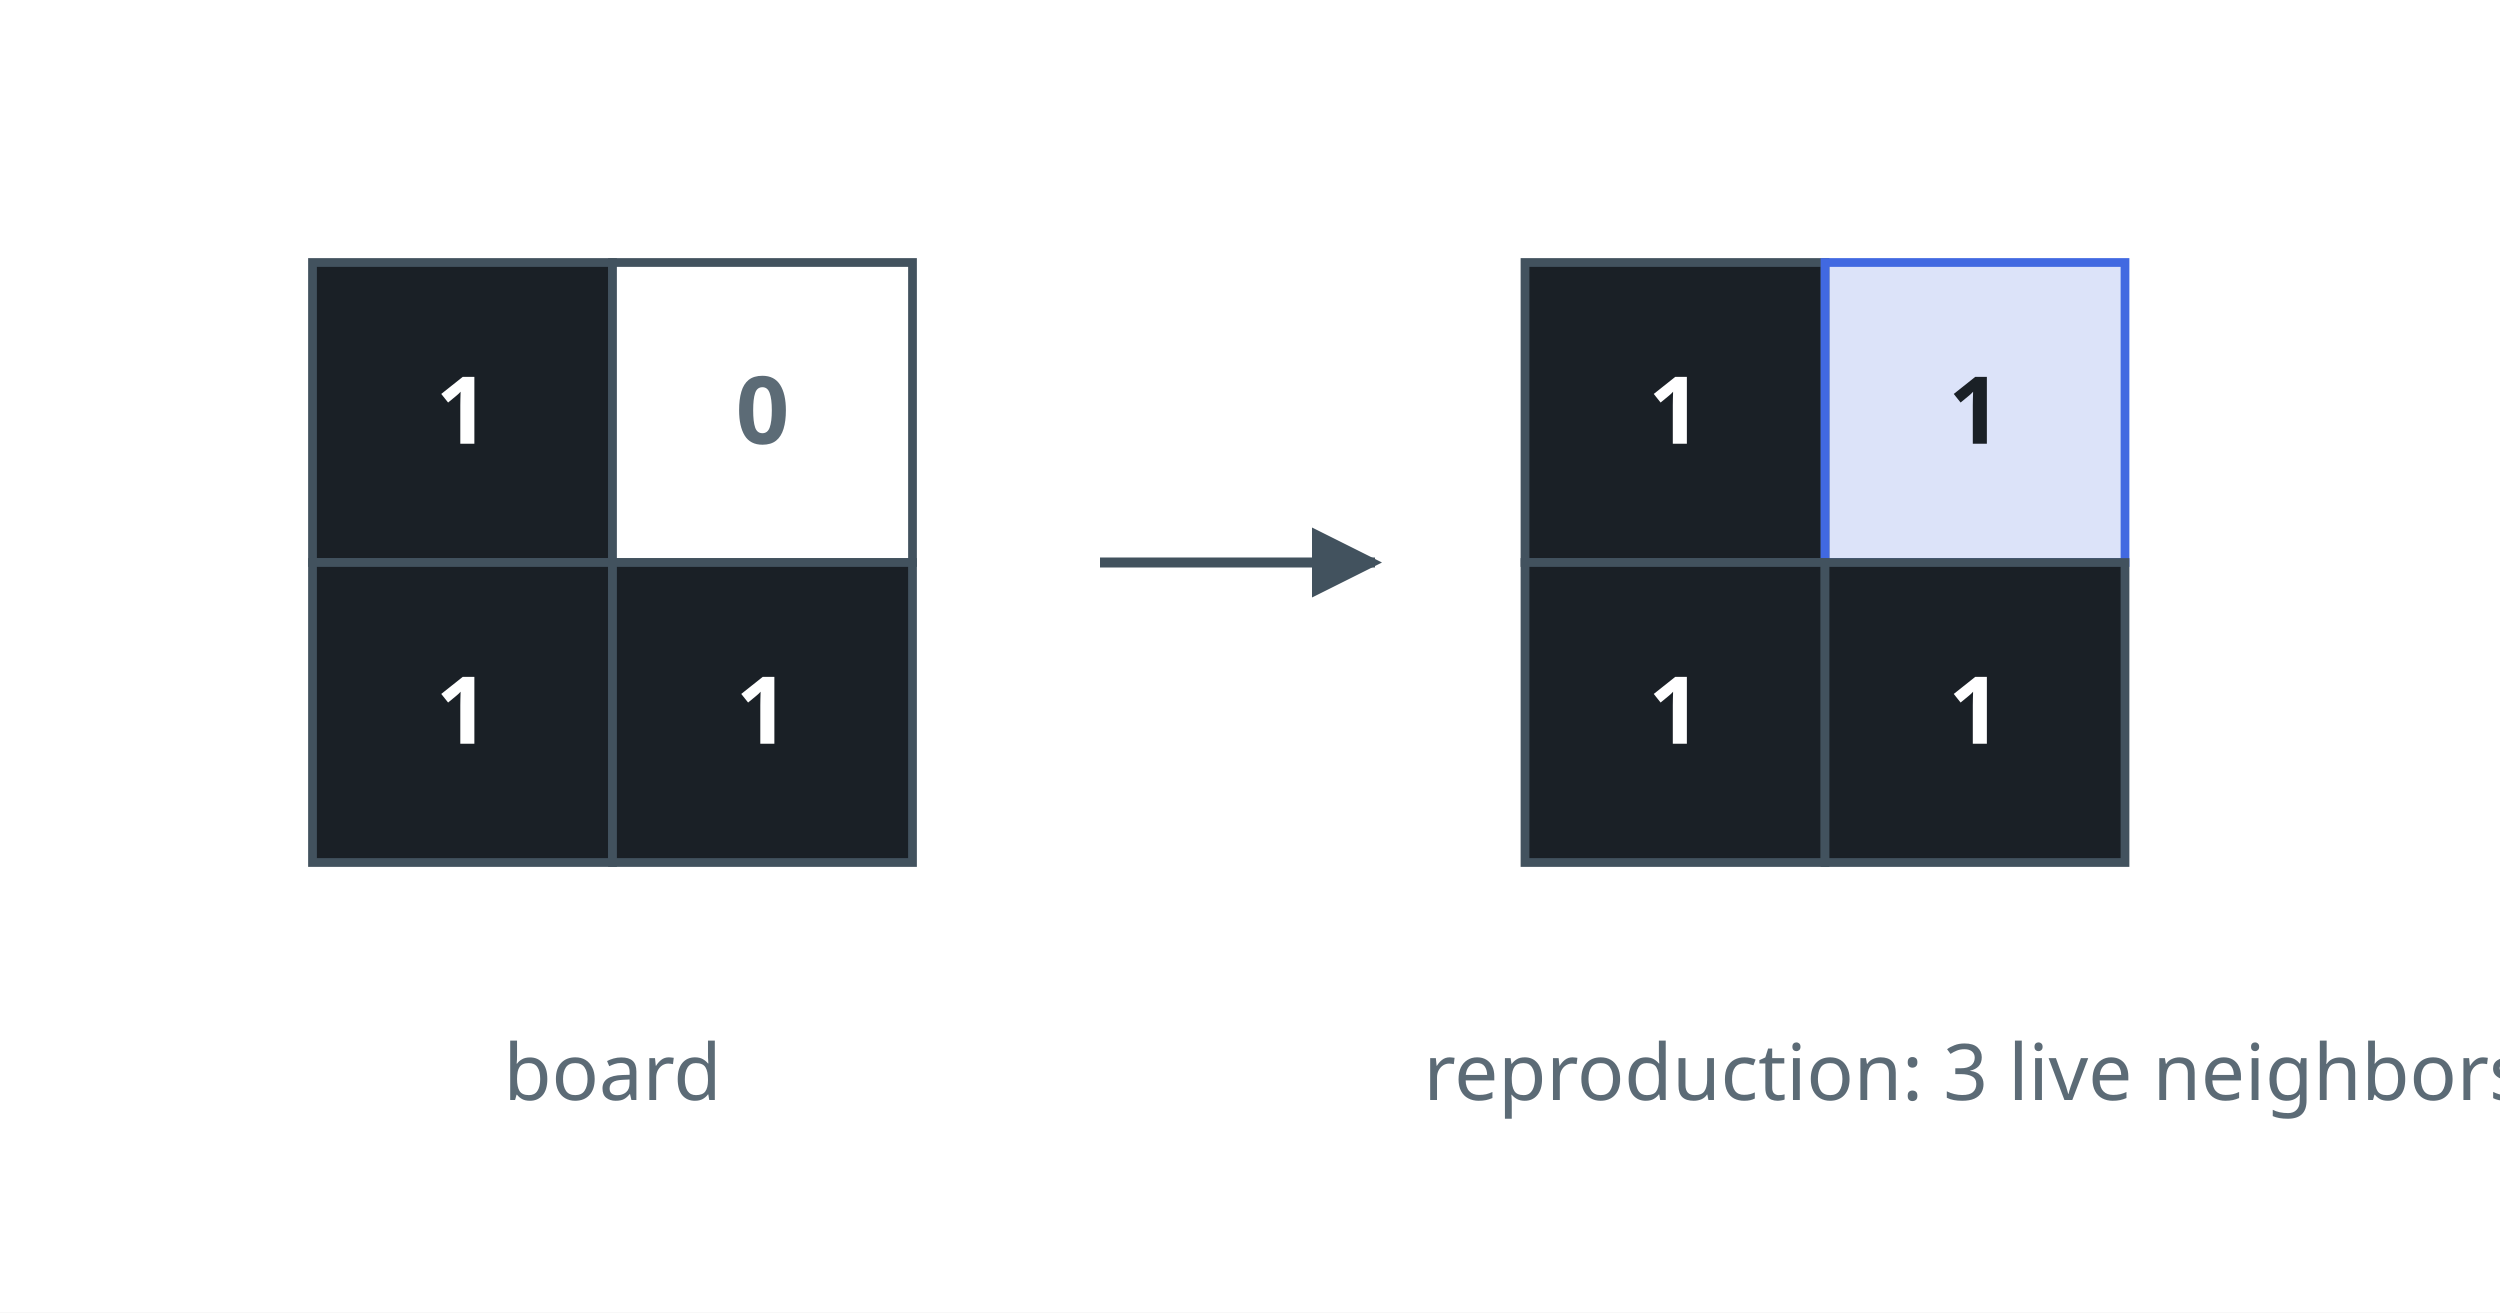
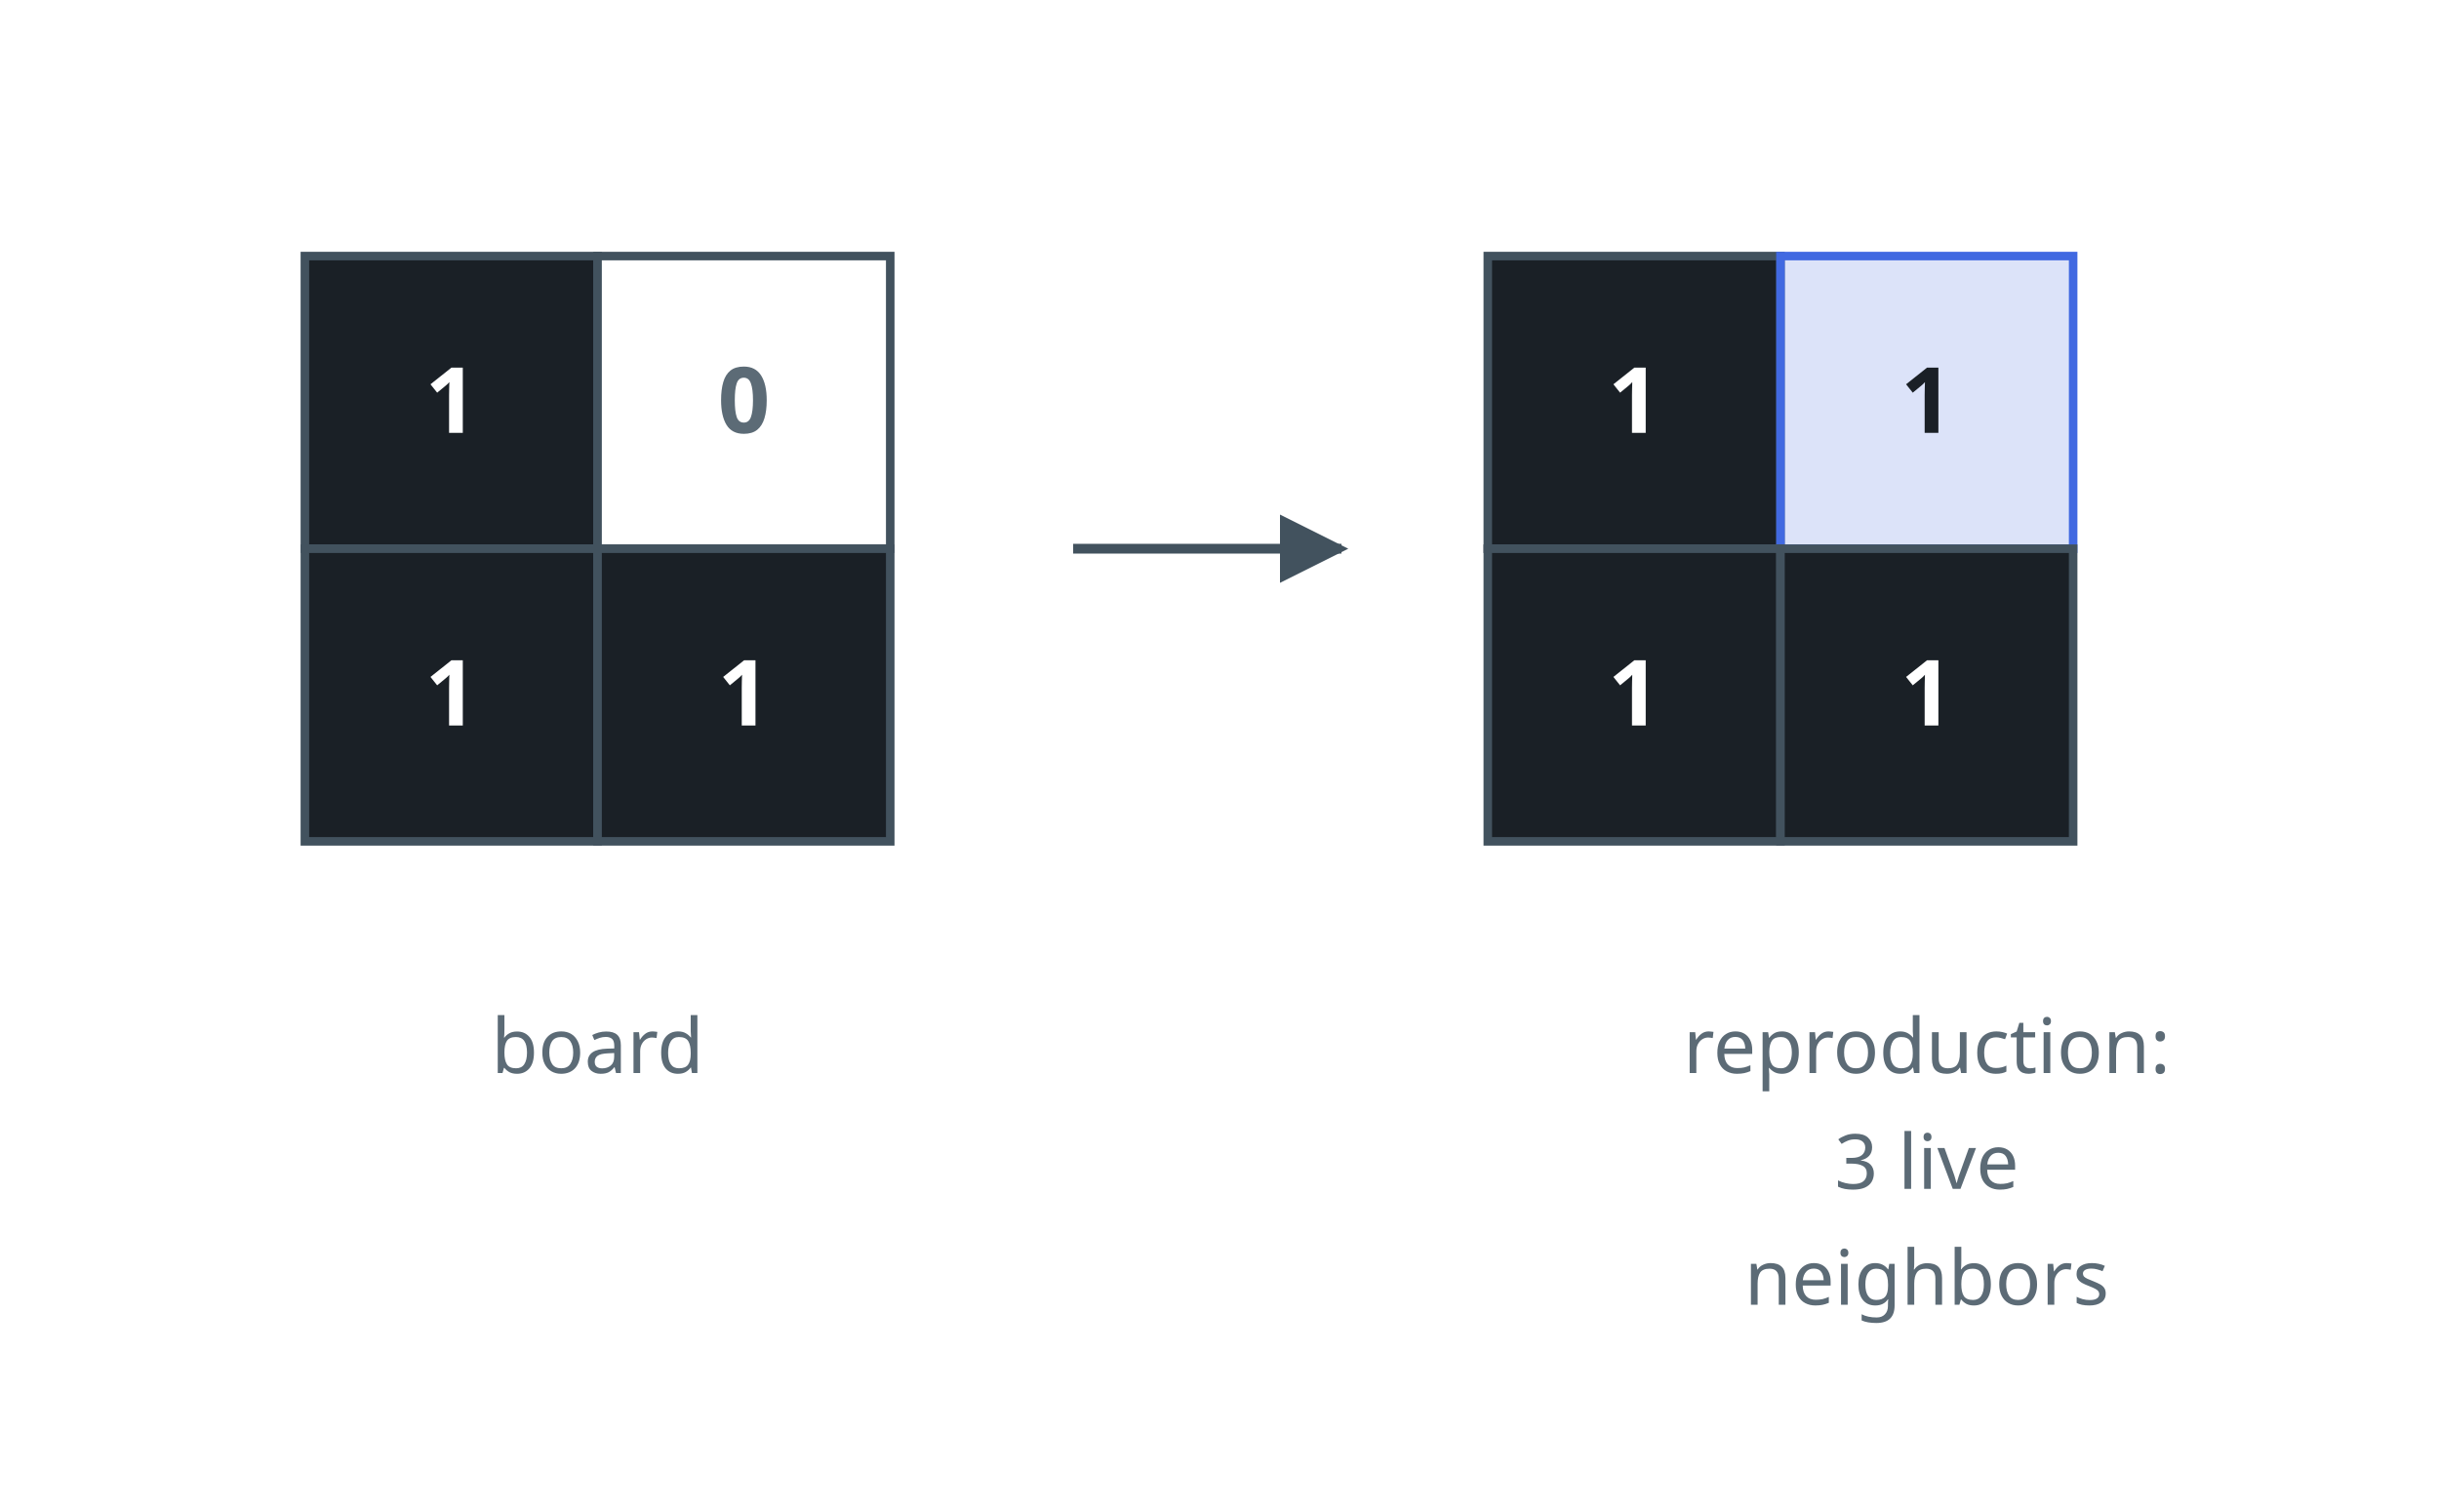
- <svg xmlns="http://www.w3.org/2000/svg" viewBox="0 0 400 210" font-family="IBM Plex Sans, system-ui, sans-serif" font-size="15">
-   <rect width="400" height="210" fill="#ffffff" />
+ <svg xmlns="http://www.w3.org/2000/svg" viewBox="0 0 400 248" font-family="IBM Plex Sans, system-ui, sans-serif" font-size="15">
+   <rect width="400" height="248" fill="#ffffff" />
  <defs>
    <marker id="arrow" viewBox="0 0 10 10" refX="9" refY="5" markerWidth="7" markerHeight="7" orient="auto-start-reverse">
      <path d="M 0 0 L 10 5 L 0 10 z" fill="#42525e" />
    </marker>
  </defs>
  <g stroke="#42525e" stroke-width="1.4">
    <rect x="50" y="42" width="48" height="48" fill="#1a2026" />
    <rect x="98" y="42" width="48" height="48" fill="#ffffff" />
    <rect x="50" y="90" width="48" height="48" fill="#1a2026" />
    <rect x="98" y="90" width="48" height="48" fill="#1a2026" />
  </g>
  <g text-anchor="middle" font-weight="600">
    <text x="74" y="71" fill="#ffffff">1</text>
    <text x="122" y="71" fill="#5c6b76">0</text>
    <text x="74" y="119" fill="#ffffff">1</text>
    <text x="122" y="119" fill="#ffffff">1</text>
  </g>
  <text x="98" y="176" text-anchor="middle" fill="#5c6b76" font-size="12.5">board</text>
  <line x1="176" y1="90" x2="220" y2="90" stroke="#42525e" stroke-width="1.6" marker-end="url(#arrow)" />
  <g stroke="#42525e" stroke-width="1.4">
    <rect x="244" y="42" width="48" height="48" fill="#1a2026" />
    <rect x="292" y="42" width="48" height="48" fill="#4169E1" fill-opacity="0.18" stroke="#4169E1" />
    <rect x="244" y="90" width="48" height="48" fill="#1a2026" />
    <rect x="292" y="90" width="48" height="48" fill="#1a2026" />
  </g>
  <g text-anchor="middle" font-weight="600">
    <text x="268" y="71" fill="#ffffff">1</text>
    <text x="316" y="71" fill="#1a2026">1</text>
    <text x="268" y="119" fill="#ffffff">1</text>
    <text x="316" y="119" fill="#ffffff">1</text>
  </g>
-   <text x="316" y="176" text-anchor="middle" fill="#5c6b76" font-size="12.5">reproduction: 3 live neighbors</text>
+   <text x="316" y="176" text-anchor="middle" fill="#5c6b76" font-size="12.5">reproduction:</text>
+   <text x="316" y="195" text-anchor="middle" fill="#5c6b76" font-size="12.5">3 live</text>
+   <text x="316" y="214" text-anchor="middle" fill="#5c6b76" font-size="12.5">neighbors</text>
</svg>
